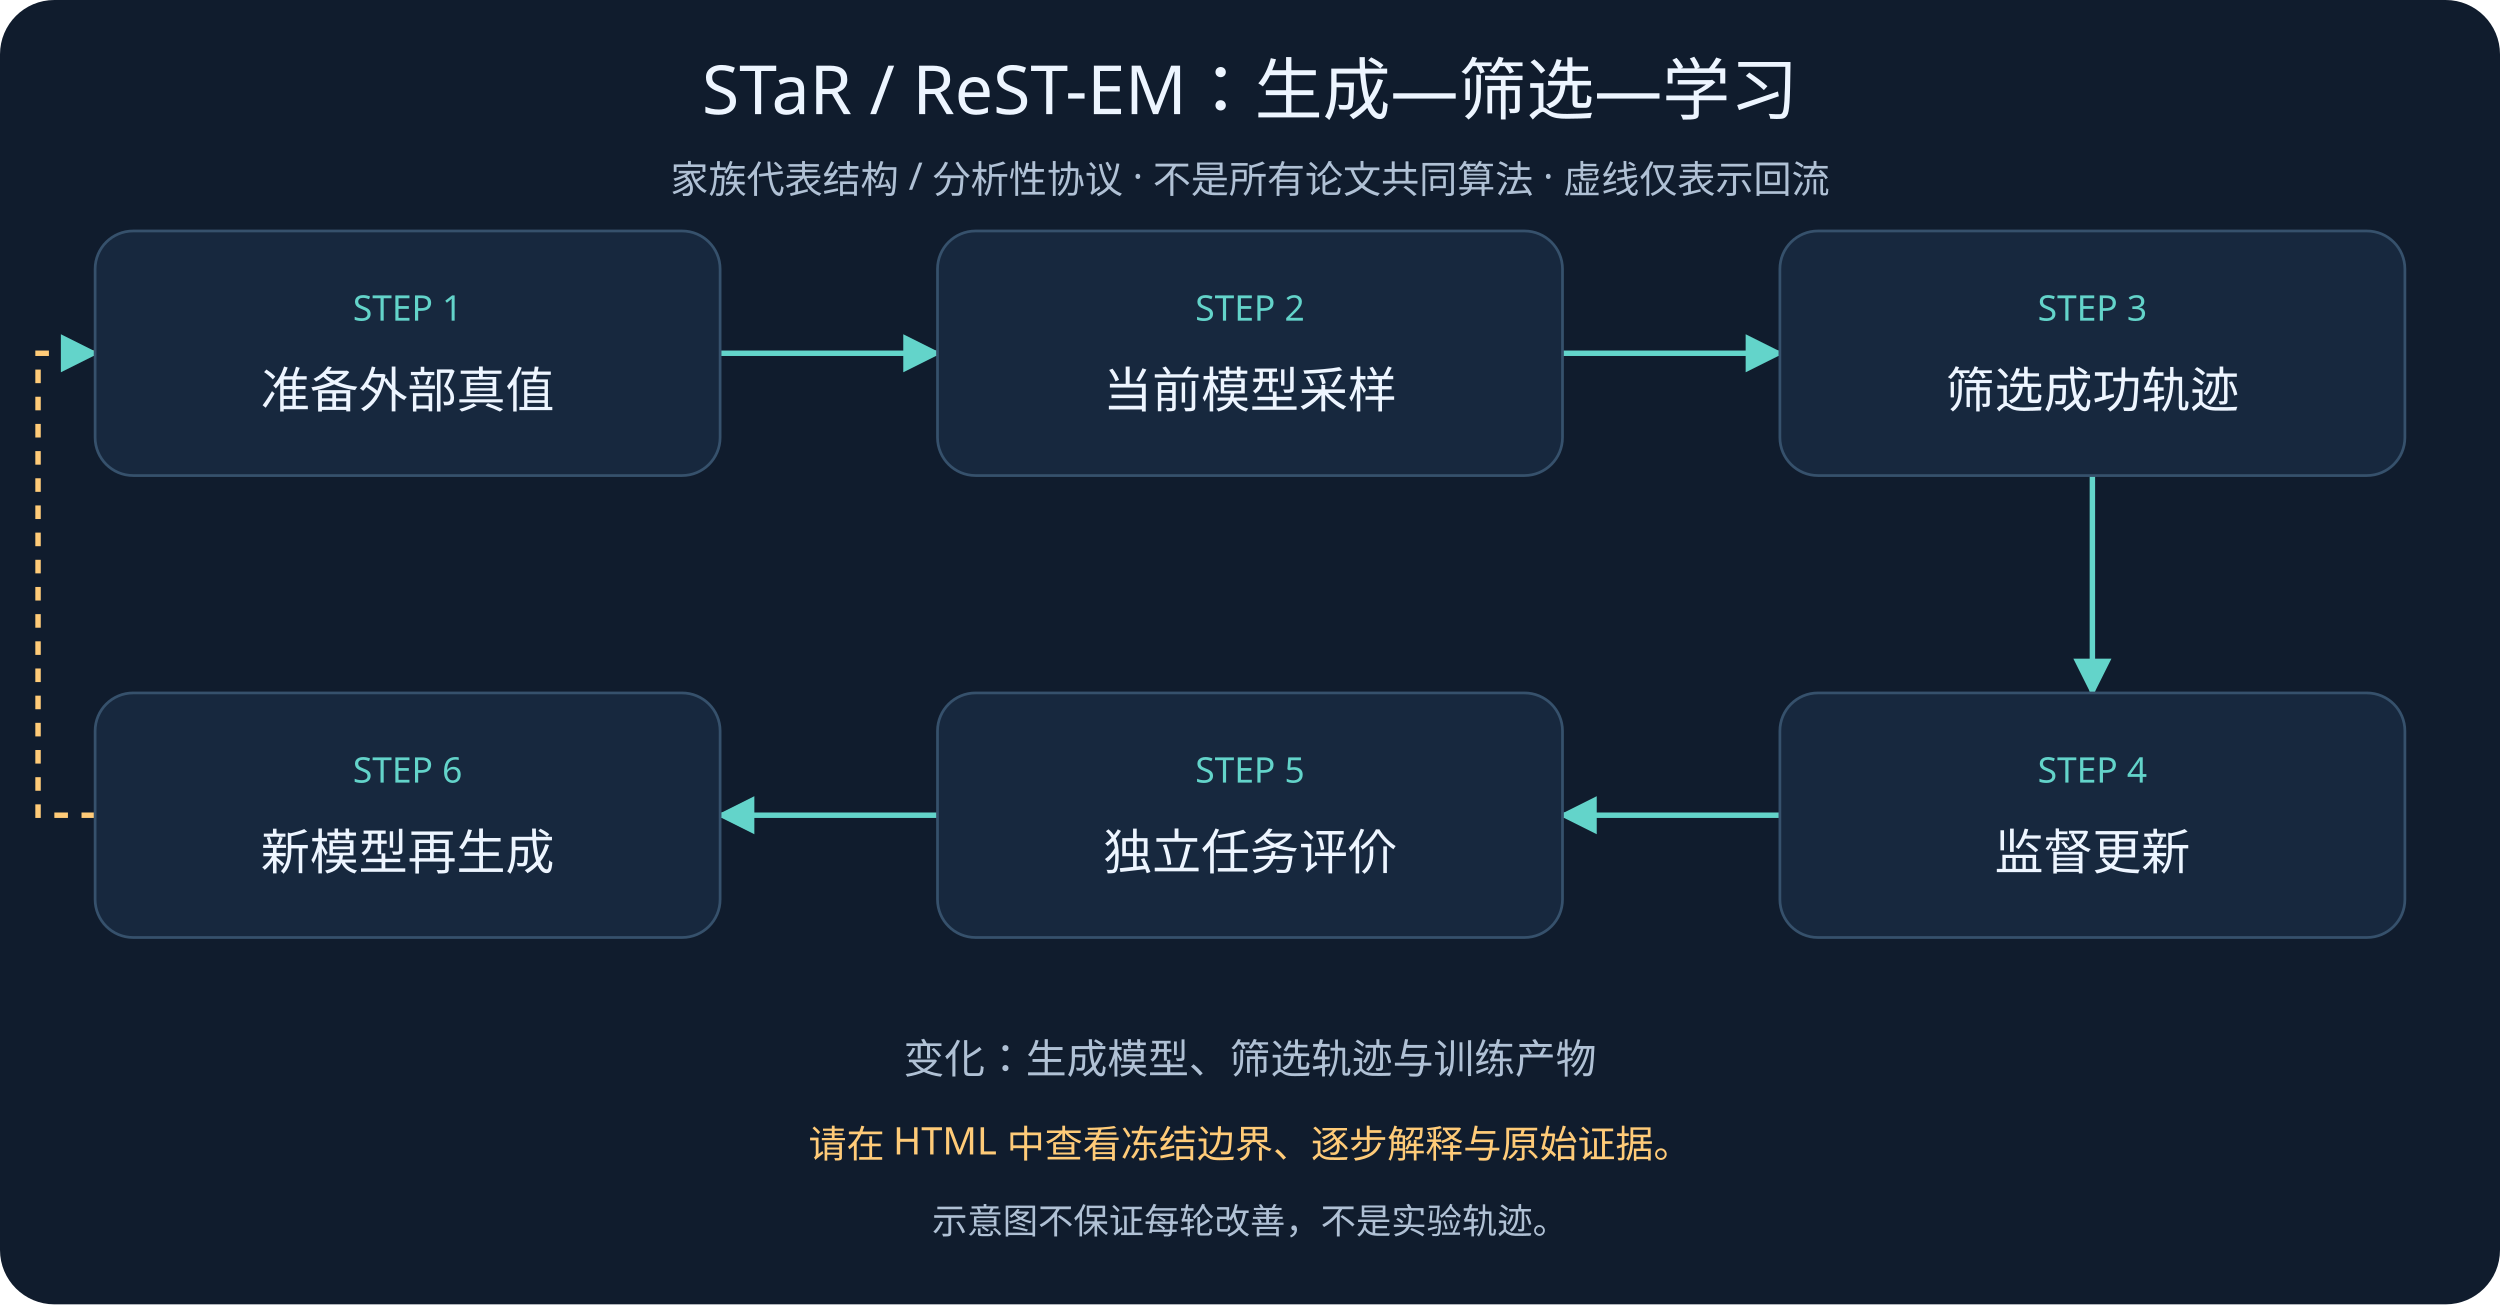
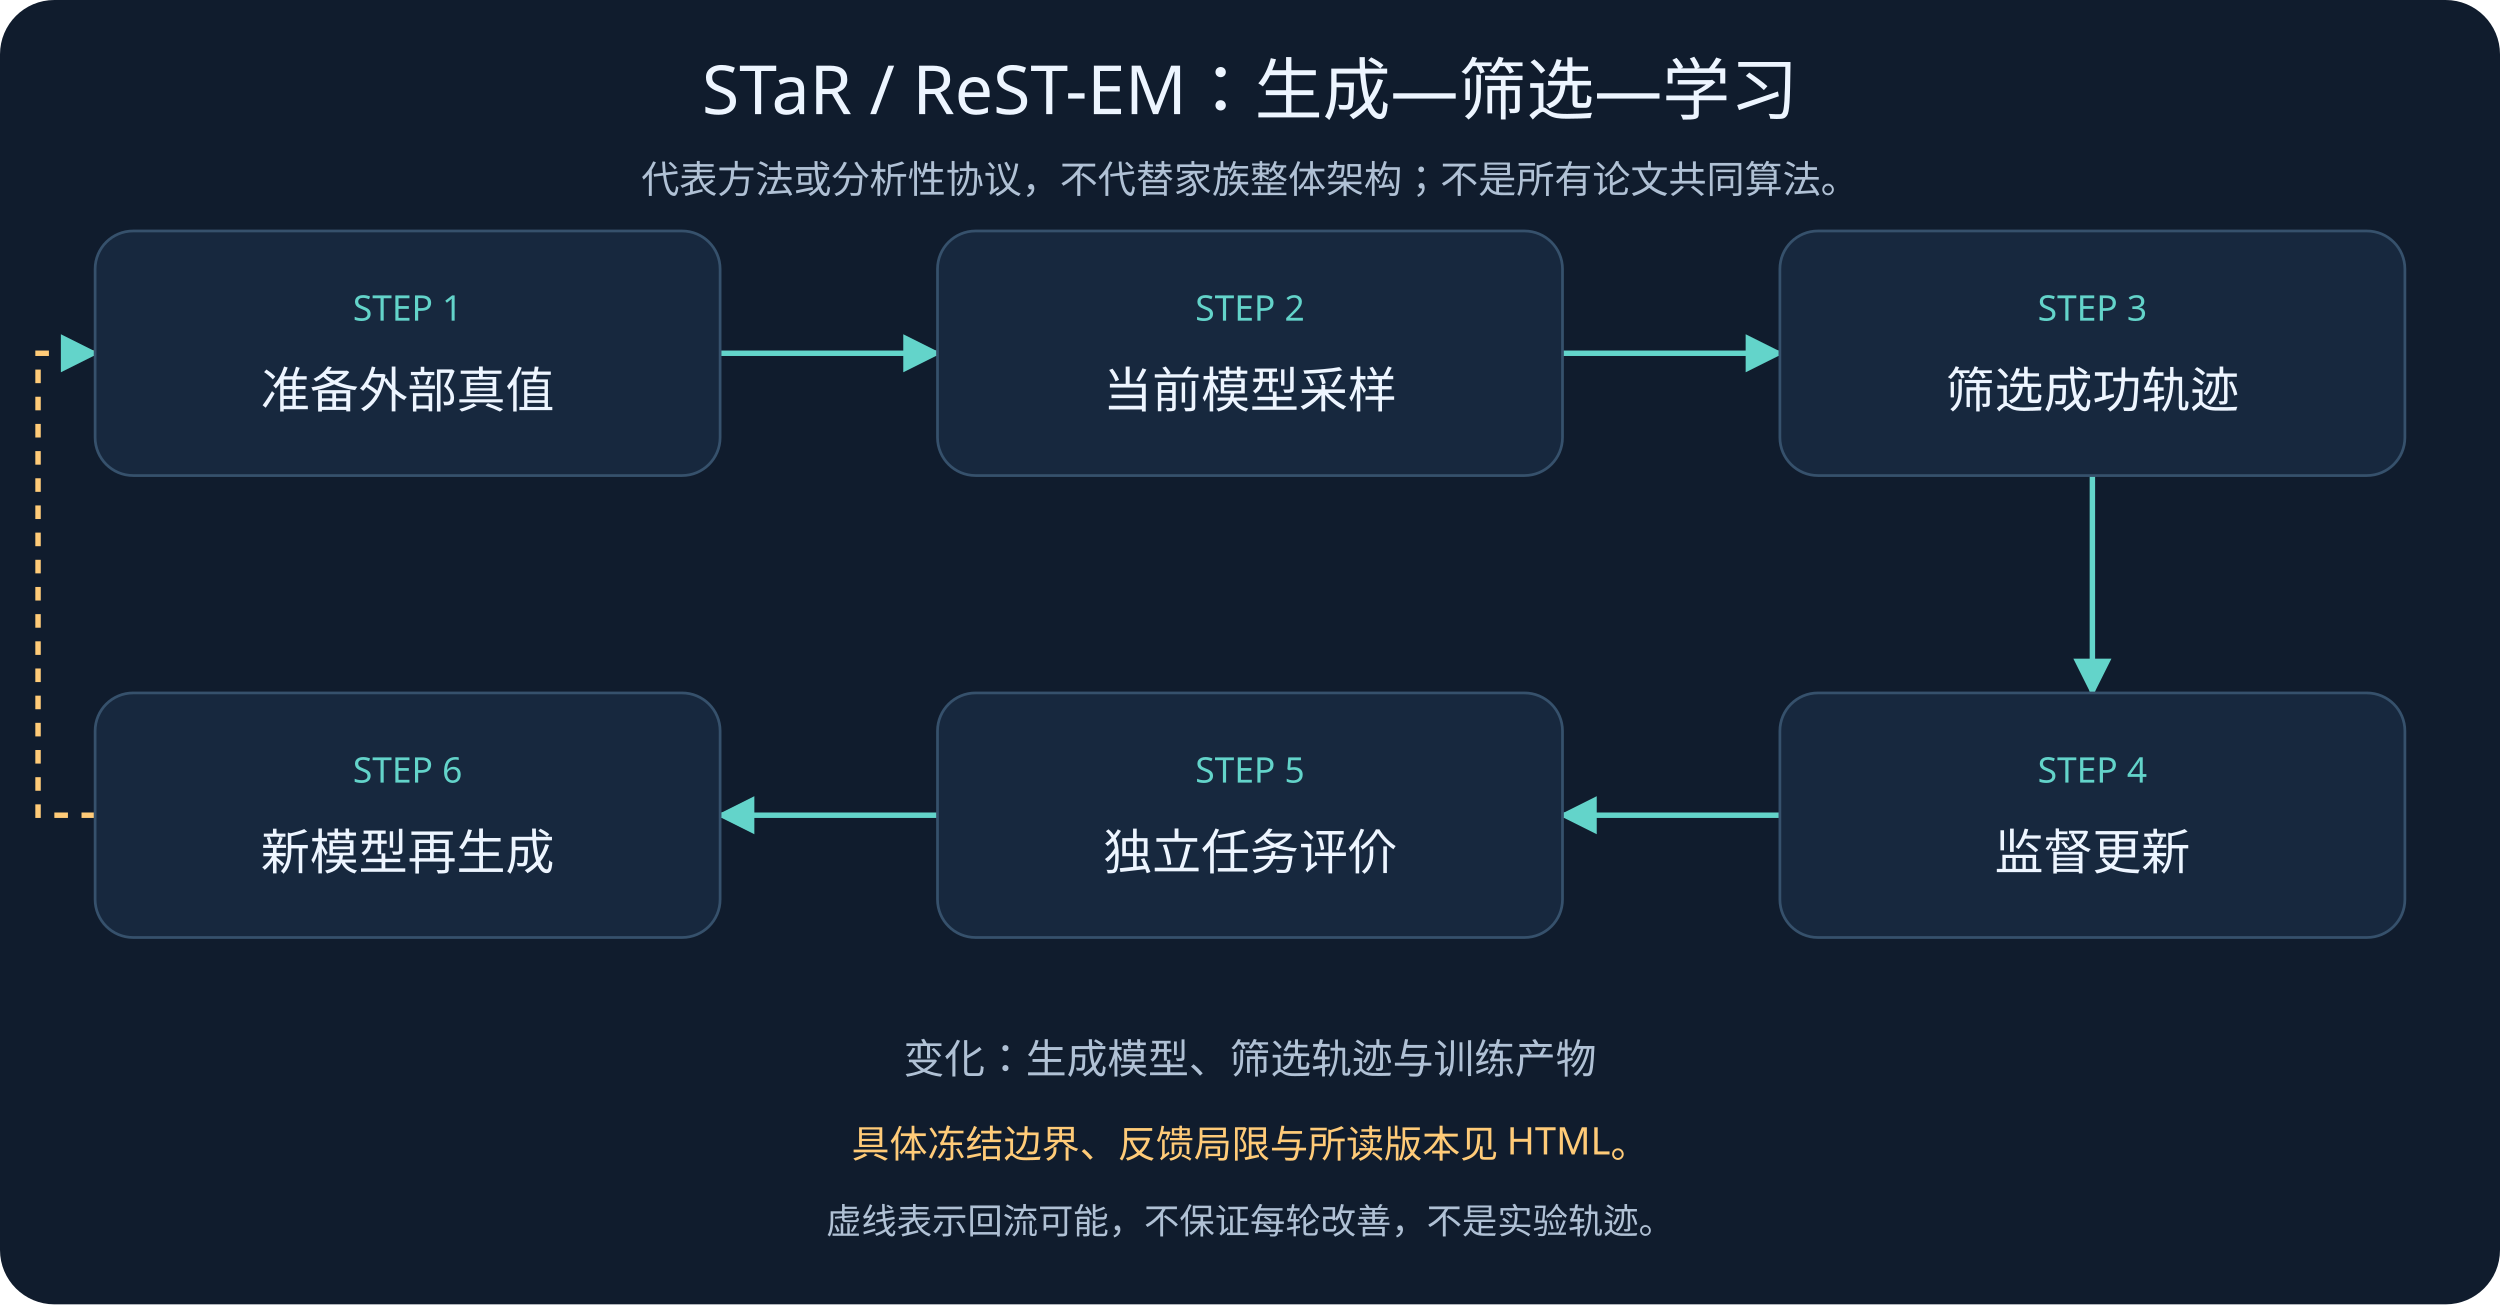
- <svg xmlns="http://www.w3.org/2000/svg" viewBox="0 0 920 480" role="img" aria-labelledby="title desc">
+ <svg xmlns="http://www.w3.org/2000/svg" viewBox="0 0 920 480" role="img" aria-labelledby="flow-title-a">
  <rect width="920" height="480" rx="20" fill="#101c2d" />
  <defs>
-     <marker id="arrow" viewBox="0 0 10 10" refX="9" refY="5" markerWidth="7" markerHeight="7" orient="auto-start-reverse">
-       <path d="M0 0 L10 5 L0 10z" fill="#63d4ca" />
+     <marker id="flow-arrow-a" viewBox="0 0 10 10" refX="9" refY="5" markerWidth="7" markerHeight="7" orient="auto-start-reverse">
+       <path d="M0 0L10 5L0 10z" fill="#63d4ca" />
    </marker>
  </defs>
  <text x="460" y="42" text-anchor="middle" fill="#edf5ff" font-family="system-ui,sans-serif" font-size="25">STaR / ReST-EM：生成—筛选—学习</text>
-   <text x="460" y="71" text-anchor="middle" fill="#b0c1d5" font-family="system-ui,sans-serif" font-size="14">家族代表结构 / 分析性协议 · 不是所有论文共同算法 · 虚线仅表示回流</text>
-   <path d="M265 130 H345" fill="none" stroke="#63d4ca" stroke-width="2" marker-end="url(#arrow)" />
-   <path d="M575 130 H655" fill="none" stroke="#63d4ca" stroke-width="2" marker-end="url(#arrow)" />
-   <path d="M770 175 V255" fill="none" stroke="#63d4ca" stroke-width="2" marker-end="url(#arrow)" />
-   <path d="M655 300 H575" fill="none" stroke="#63d4ca" stroke-width="2" marker-end="url(#arrow)" />
-   <path d="M345 300 H265" fill="none" stroke="#63d4ca" stroke-width="2" marker-end="url(#arrow)" />
-   <path d="M35 300 H14 V130 H35" fill="none" stroke="#ffcb78" stroke-width="2" stroke-dasharray="5 5" marker-end="url(#arrow)" />
-   <rect x="35" y="85" width="230" height="90" rx="14" fill="#17283e" stroke="#36516c" />
-   <text x="150" y="118" text-anchor="middle" fill="#63d4ca" font-family="system-ui,sans-serif" font-size="13">STEP 1</text>
-   <text x="150" y="150" text-anchor="middle" fill="#edf5ff" font-family="system-ui,sans-serif" font-size="18">准备外部真值</text>
-   <rect x="345" y="85" width="230" height="90" rx="14" fill="#17283e" stroke="#36516c" />
-   <text x="460" y="118" text-anchor="middle" fill="#63d4ca" font-family="system-ui,sans-serif" font-size="13">STEP 2</text>
-   <text x="460" y="150" text-anchor="middle" fill="#edf5ff" font-family="system-ui,sans-serif" font-size="18">当前模型采样</text>
-   <rect x="655" y="85" width="230" height="90" rx="14" fill="#17283e" stroke="#36516c" />
-   <text x="770" y="118" text-anchor="middle" fill="#63d4ca" font-family="system-ui,sans-serif" font-size="13">STEP 3</text>
-   <text x="770" y="150" text-anchor="middle" fill="#edf5ff" font-family="system-ui,sans-serif" font-size="18">筛选成功轨迹</text>
-   <rect x="655" y="255" width="230" height="90" rx="14" fill="#17283e" stroke="#36516c" />
-   <text x="770" y="288" text-anchor="middle" fill="#63d4ca" font-family="system-ui,sans-serif" font-size="13">STEP 4</text>
-   <text x="770" y="320" text-anchor="middle" fill="#edf5ff" font-family="system-ui,sans-serif" font-size="18">监督更新</text>
-   <rect x="345" y="255" width="230" height="90" rx="14" fill="#17283e" stroke="#36516c" />
-   <text x="460" y="288" text-anchor="middle" fill="#63d4ca" font-family="system-ui,sans-serif" font-size="13">STEP 5</text>
-   <text x="460" y="320" text-anchor="middle" fill="#edf5ff" font-family="system-ui,sans-serif" font-size="18">独立任务评价</text>
-   <rect x="35" y="255" width="230" height="90" rx="14" fill="#17283e" stroke="#36516c" />
-   <text x="150" y="288" text-anchor="middle" fill="#63d4ca" font-family="system-ui,sans-serif" font-size="13">STEP 6</text>
-   <text x="150" y="320" text-anchor="middle" fill="#edf5ff" font-family="system-ui,sans-serif" font-size="18">新模型再生成</text>
+   <text x="460" y="71" text-anchor="middle" fill="#b0c1d5" font-family="system-ui,sans-serif" font-size="14">代表方法或分析性协议，不代替家族整体架构；不是所有论文共同算法。</text>
+   <path d="M265 130H345" fill="none" stroke="#63d4ca" stroke-width="2" marker-end="url(#flow-arrow-a)" />
+   <path d="M575 130H655" fill="none" stroke="#63d4ca" stroke-width="2" marker-end="url(#flow-arrow-a)" />
+   <path d="M770 175V255" fill="none" stroke="#63d4ca" stroke-width="2" marker-end="url(#flow-arrow-a)" />
+   <path d="M655 300H575" fill="none" stroke="#63d4ca" stroke-width="2" marker-end="url(#flow-arrow-a)" />
+   <path d="M345 300H265" fill="none" stroke="#63d4ca" stroke-width="2" marker-end="url(#flow-arrow-a)" />
+   <path d="M35 300H14V130H35" fill="none" stroke="#ffcb78" stroke-width="2" stroke-dasharray="5 5" marker-end="url(#flow-arrow-a)" />
+   <g data-step="0">
+     <rect x="35" y="85" width="230" height="90" rx="14" fill="#17283e" stroke="#36516c" />
+     <text x="150" y="118" text-anchor="middle" fill="#63d4ca" font-family="system-ui,sans-serif" font-size="13">STEP 1</text>
+     <text x="150" y="150" text-anchor="middle" fill="#edf5ff" font-family="system-ui,sans-serif" font-size="18">准备外部真值</text>
+   </g>
+   <g data-step="1">
+     <rect x="345" y="85" width="230" height="90" rx="14" fill="#17283e" stroke="#36516c" />
+     <text x="460" y="118" text-anchor="middle" fill="#63d4ca" font-family="system-ui,sans-serif" font-size="13">STEP 2</text>
+     <text x="460" y="150" text-anchor="middle" fill="#edf5ff" font-family="system-ui,sans-serif" font-size="18">当前模型采样</text>
+   </g>
+   <g data-step="2">
+     <rect x="655" y="85" width="230" height="90" rx="14" fill="#17283e" stroke="#36516c" />
+     <text x="770" y="118" text-anchor="middle" fill="#63d4ca" font-family="system-ui,sans-serif" font-size="13">STEP 3</text>
+     <text x="770" y="150" text-anchor="middle" fill="#edf5ff" font-family="system-ui,sans-serif" font-size="18">筛选成功轨迹</text>
+   </g>
+   <g data-step="3">
+     <rect x="655" y="255" width="230" height="90" rx="14" fill="#17283e" stroke="#36516c" />
+     <text x="770" y="288" text-anchor="middle" fill="#63d4ca" font-family="system-ui,sans-serif" font-size="13">STEP 4</text>
+     <text x="770" y="320" text-anchor="middle" fill="#edf5ff" font-family="system-ui,sans-serif" font-size="18">监督更新</text>
+   </g>
+   <g data-step="4">
+     <rect x="345" y="255" width="230" height="90" rx="14" fill="#17283e" stroke="#36516c" />
+     <text x="460" y="288" text-anchor="middle" fill="#63d4ca" font-family="system-ui,sans-serif" font-size="13">STEP 5</text>
+     <text x="460" y="320" text-anchor="middle" fill="#edf5ff" font-family="system-ui,sans-serif" font-size="18">独立任务评价</text>
+   </g>
+   <g data-step="5">
+     <rect x="35" y="255" width="230" height="90" rx="14" fill="#17283e" stroke="#36516c" />
+     <text x="150" y="288" text-anchor="middle" fill="#63d4ca" font-family="system-ui,sans-serif" font-size="13">STEP 6</text>
+     <text x="150" y="320" text-anchor="middle" fill="#edf5ff" font-family="system-ui,sans-serif" font-size="18">新模型再生成</text>
+   </g>
  <text x="460" y="395" text-anchor="middle" fill="#b0c1d5" font-family="system-ui,sans-serif" font-size="15">变化：生成模型、筛选轨迹与训练产物</text>
-   <text x="460" y="426" text-anchor="middle" fill="#ffcb78" font-family="system-ui,sans-serif" font-size="14">请在 HTML 中查看冻结边界、逐步解释与原始证据。</text>
-   <text x="460" y="454" text-anchor="middle" fill="#b0c1d5" font-family="system-ui,sans-serif" font-size="13">示意图不保证每轮改善，不是实验轨迹。</text>
+   <text x="460" y="426" text-anchor="middle" fill="#ffcb78" font-family="system-ui,sans-serif" font-size="14">具体冻结边界、反馈局限与所读版本见 HTML。</text>
+   <text x="460" y="454" text-anchor="middle" fill="#b0c1d5" font-family="system-ui,sans-serif" font-size="13">虚线表示回流可能，不保证每轮改善，不是实验轨迹。</text>
</svg>
